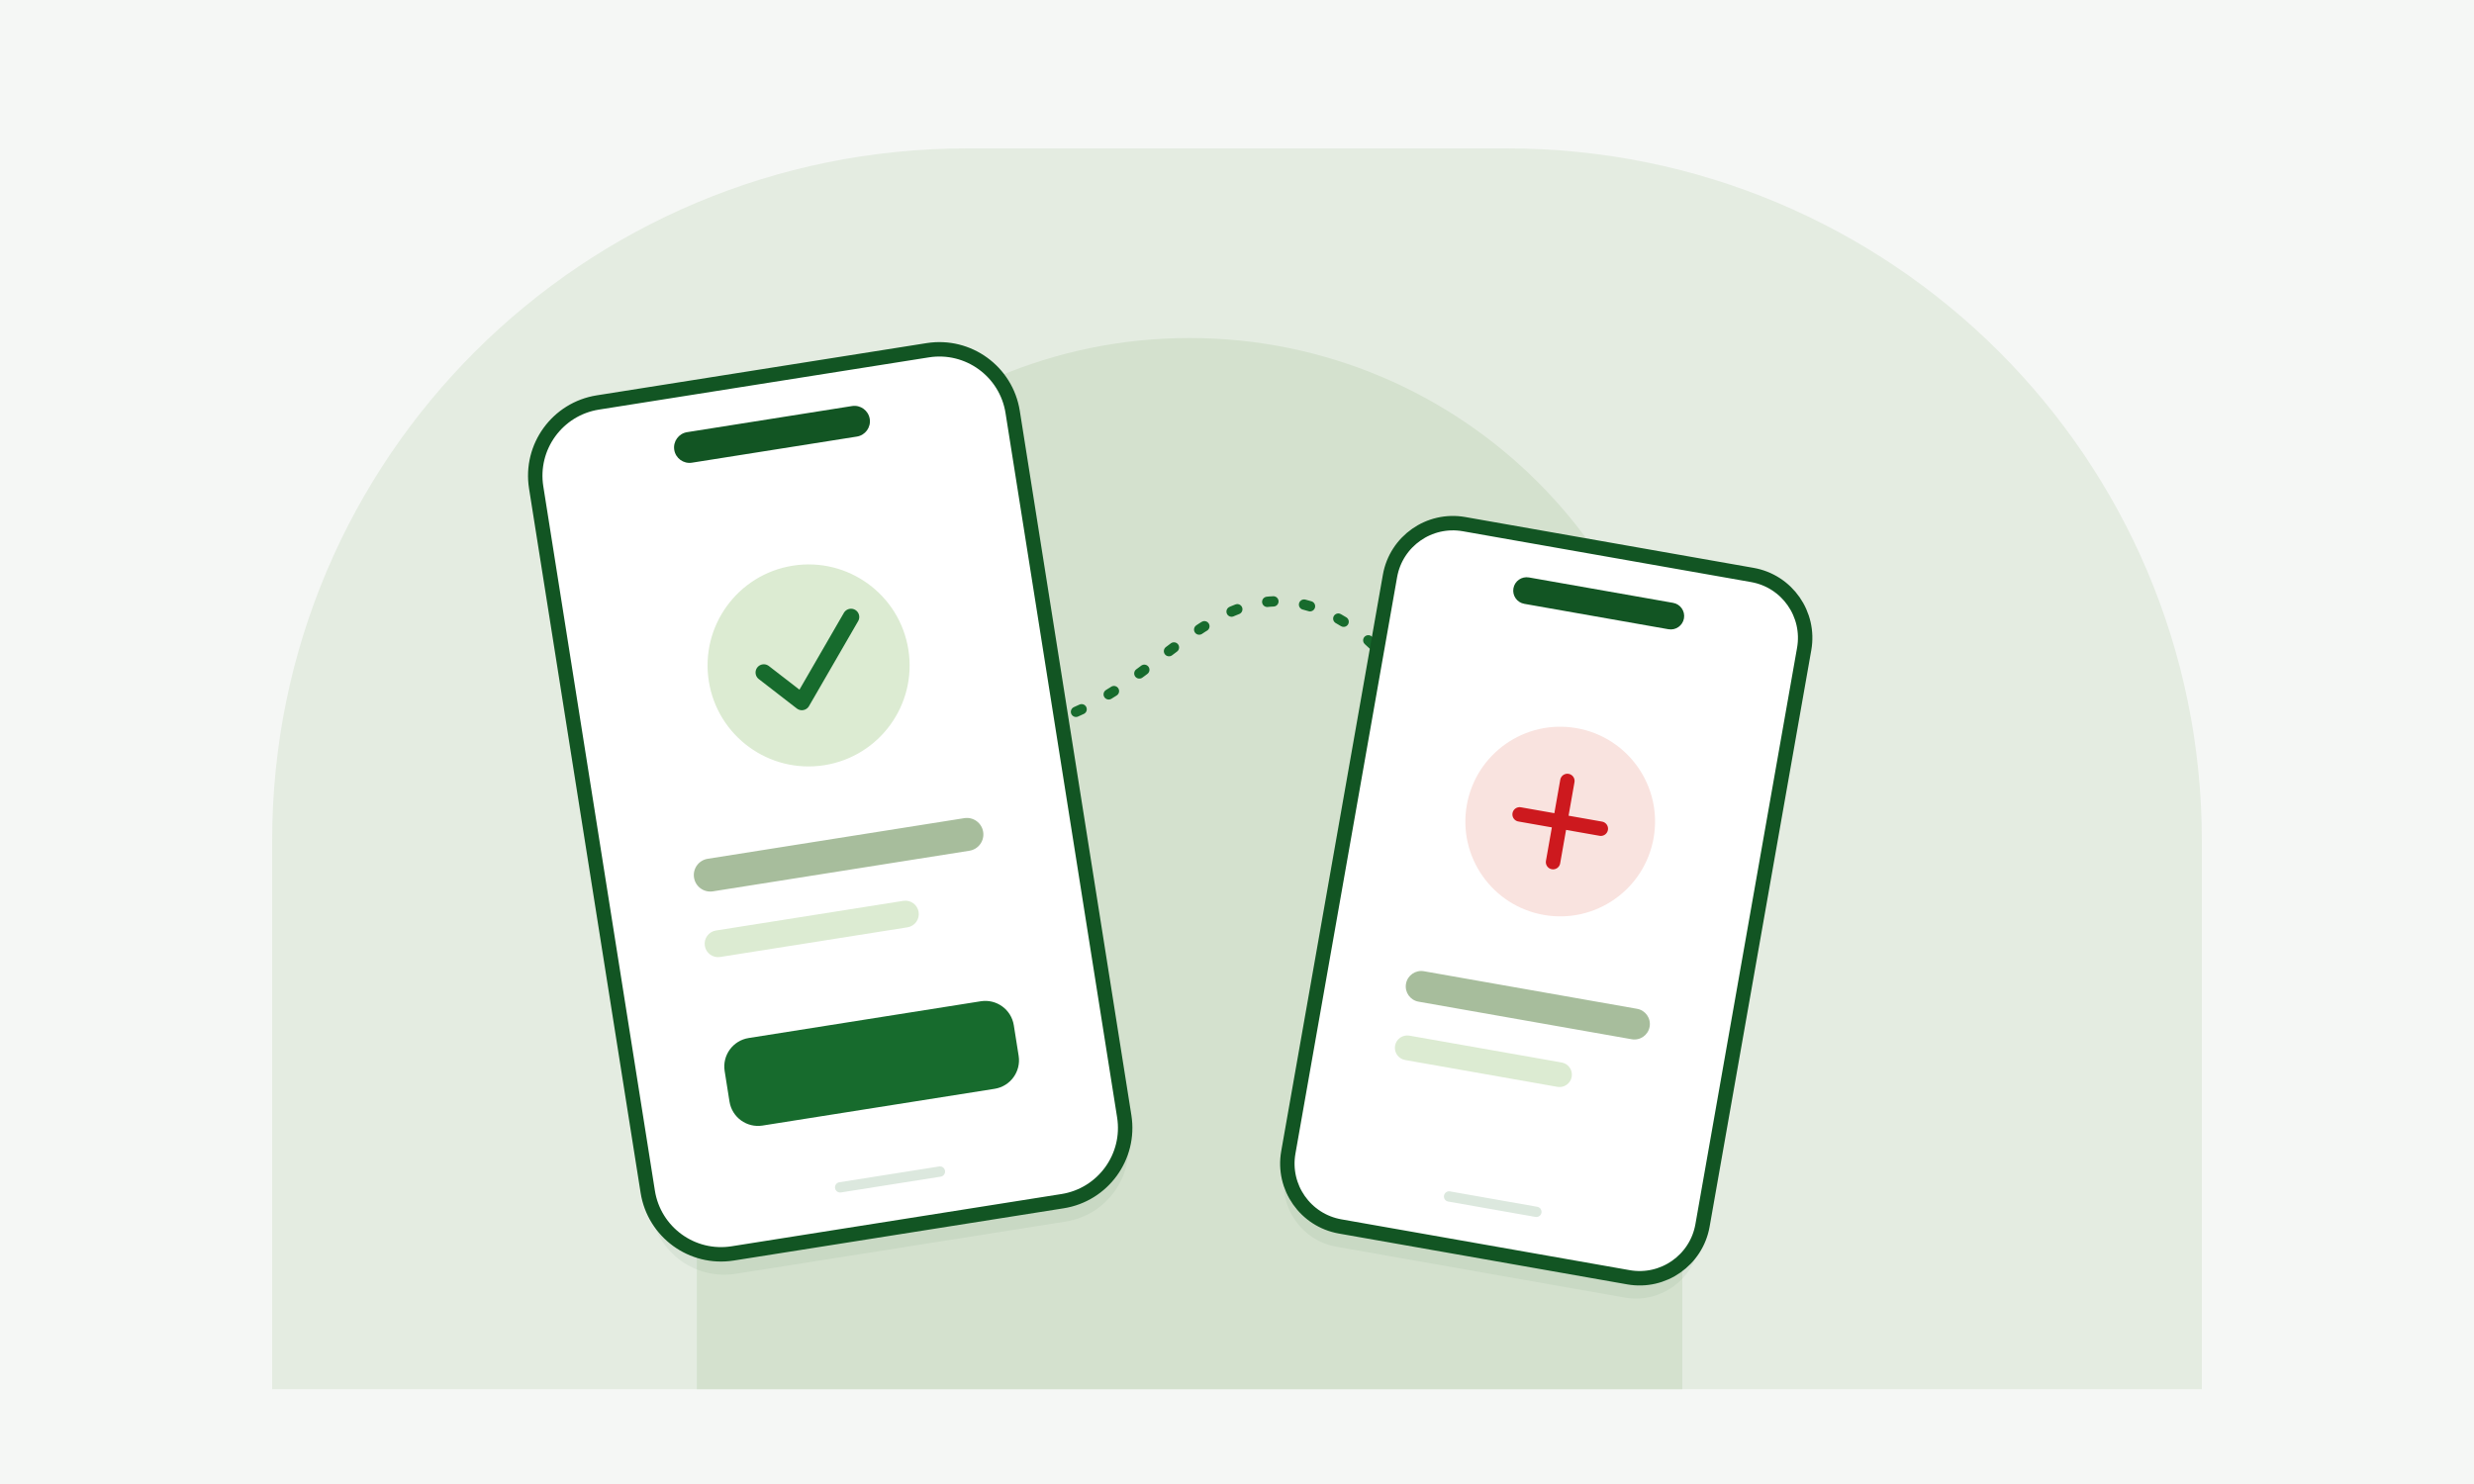
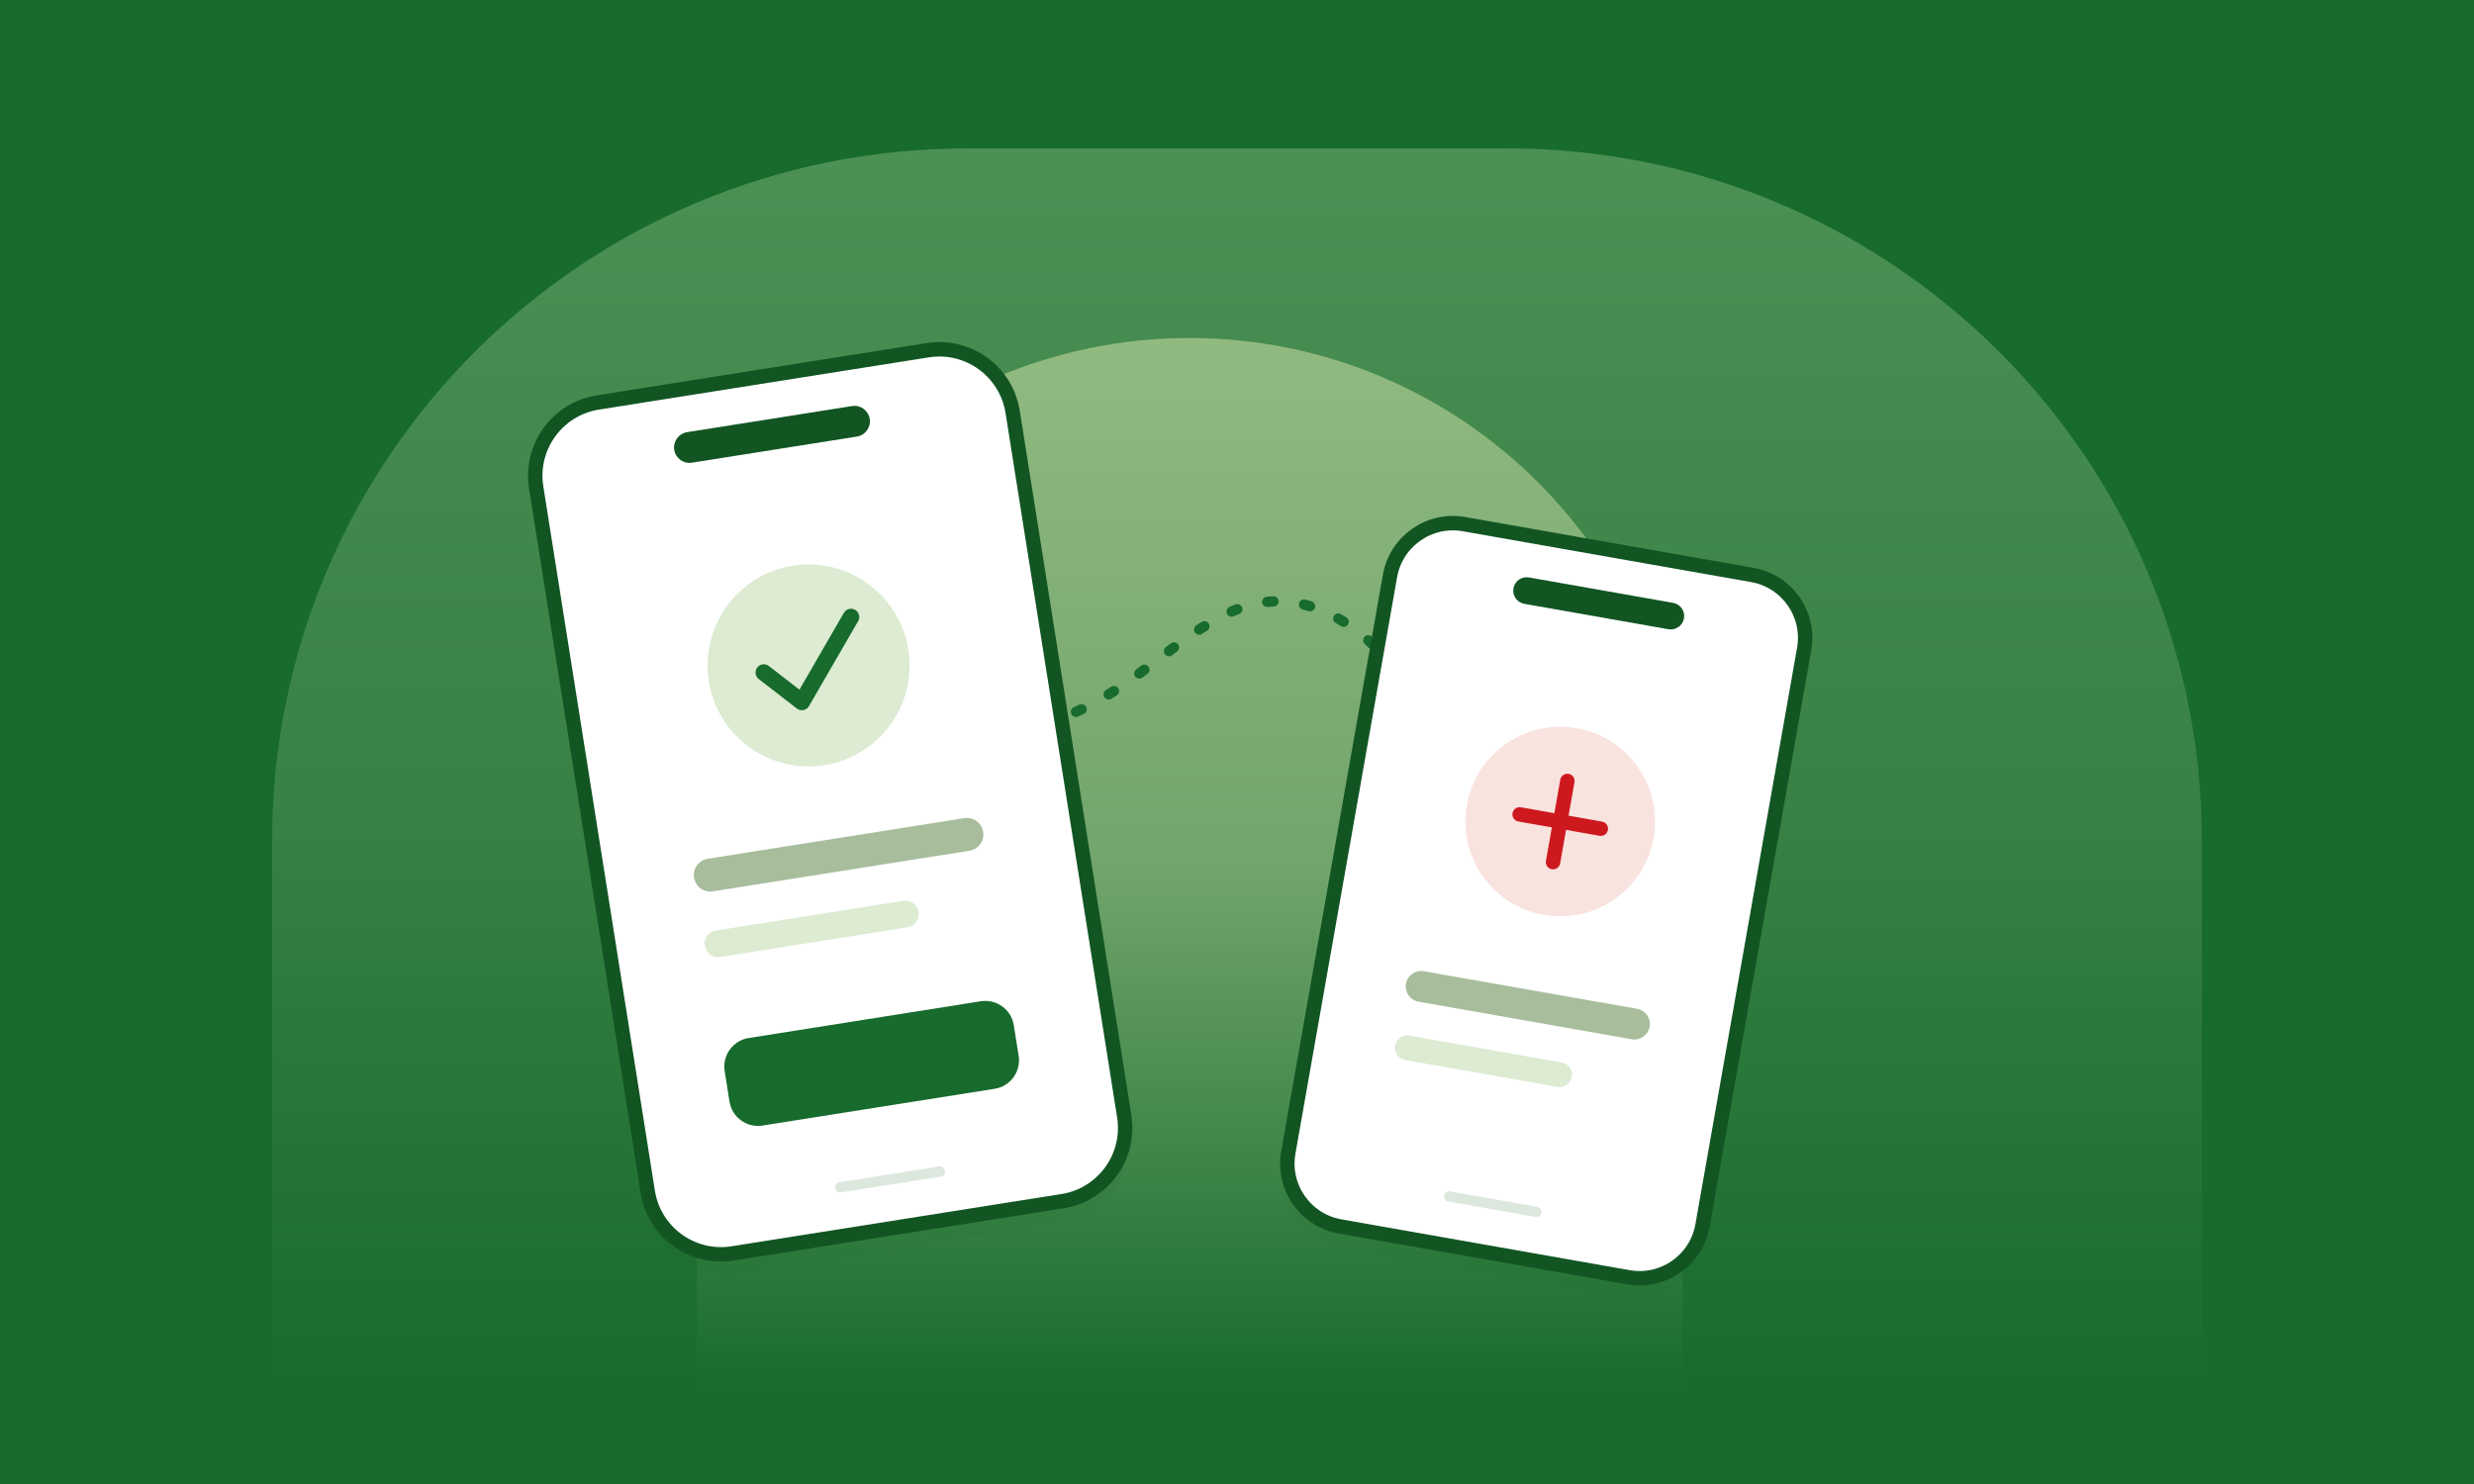
<svg xmlns="http://www.w3.org/2000/svg" width="1200" height="720" viewBox="0 0 1200 720" fill="none" role="img" aria-labelledby="title description">
-   <path fill="#f5f7f5" d="M0 0h1200v720H0z" />
-   <path d="M132 674V408C132 222 283 72 469 72h262c186 0 337 150 337 336v266H132Z" fill="#e4ece1" />
-   <path d="M338 674V403c0-132 107-239 239-239s239 107 239 239v271H338Z" fill="#d4e1ce" />
+   <defs>
+     <linearGradient id="outer-arch" x1="600" y1="72" x2="600" y2="674" gradientUnits="userSpaceOnUse">
+       <stop stop-color="#4c9054" />
+       <stop offset=".55" stop-color="#388044" />
+       <stop offset="1" stop-color="#176b2d" />
+     </linearGradient>
+     <linearGradient id="inner-arch" x1="577" y1="164" x2="577" y2="674" gradientUnits="userSpaceOnUse">
+       <stop stop-color="#91ba80" />
+       <stop offset=".5" stop-color="#71a56b" />
+       <stop offset="1" stop-color="#176b2d" />
+     </linearGradient>
+   </defs>
+   <path fill="#176b2d" d="M0 0h1200v720H0z" />
+   <path d="M132 674V408C132 222 283 72 469 72h262c186 0 337 150 337 336v266H132Z" fill="url(#outer-arch)" />
+   <path d="M338 674V403c0-132 107-239 239-239s239 107 239 239v271H338Z" fill="url(#inner-arch)" />
  <path d="M487 353c66 0 95-78 151-58 41 15 49 57 74 65" stroke="#176b2d" stroke-width="5" stroke-linecap="round" stroke-dasharray="3 15" />
  <g transform="rotate(-9 403 391)">
    <rect x="286" y="180" width="234" height="418" rx="36" fill="#125523" opacity=".06" transform="translate(0 10)" />
    <rect x="286" y="180" width="234" height="418" rx="36" fill="#fff" stroke="#125523" stroke-width="7" />
    <rect x="355" y="201" width="96" height="15" rx="7.5" fill="#125523" />
    <circle cx="403" cy="322" r="49" fill="#dcebd2" />
    <path d="m381 322 16 17 30-37" stroke="#176b2d" stroke-width="8" stroke-linecap="round" stroke-linejoin="round" />
    <rect x="332" y="407" width="142" height="16" rx="8" fill="#a7bd9c" />
    <rect x="332" y="442" width="105" height="13" rx="6.5" fill="#dcebd2" />
    <rect x="332" y="496" width="142" height="43" rx="14" fill="#176b2d" />
    <rect x="376" y="572" width="54" height="5" rx="2.5" fill="#dce8de" />
  </g>
  <g transform="rotate(10 750 437)">
    <rect x="648" y="264" width="204" height="346" rx="31" fill="#125523" opacity=".06" transform="translate(0 10)" />
    <rect x="648" y="264" width="204" height="346" rx="31" fill="#fff" stroke="#125523" stroke-width="7" />
    <rect x="708" y="284" width="84" height="13" rx="6.5" fill="#125523" />
    <circle cx="750" cy="398" r="46" fill="#f9e3df" />
    <path d="M750 378v40m-20-20h40" stroke="#cd191e" stroke-width="7" stroke-linecap="round" />
    <rect x="690" y="481" width="120" height="15" rx="7.5" fill="#a7bd9c" />
    <rect x="690" y="513" width="87" height="12" rx="6" fill="#dcebd2" />
    <rect x="726" y="584" width="48" height="5" rx="2.5" fill="#dce8de" />
  </g>
</svg>
